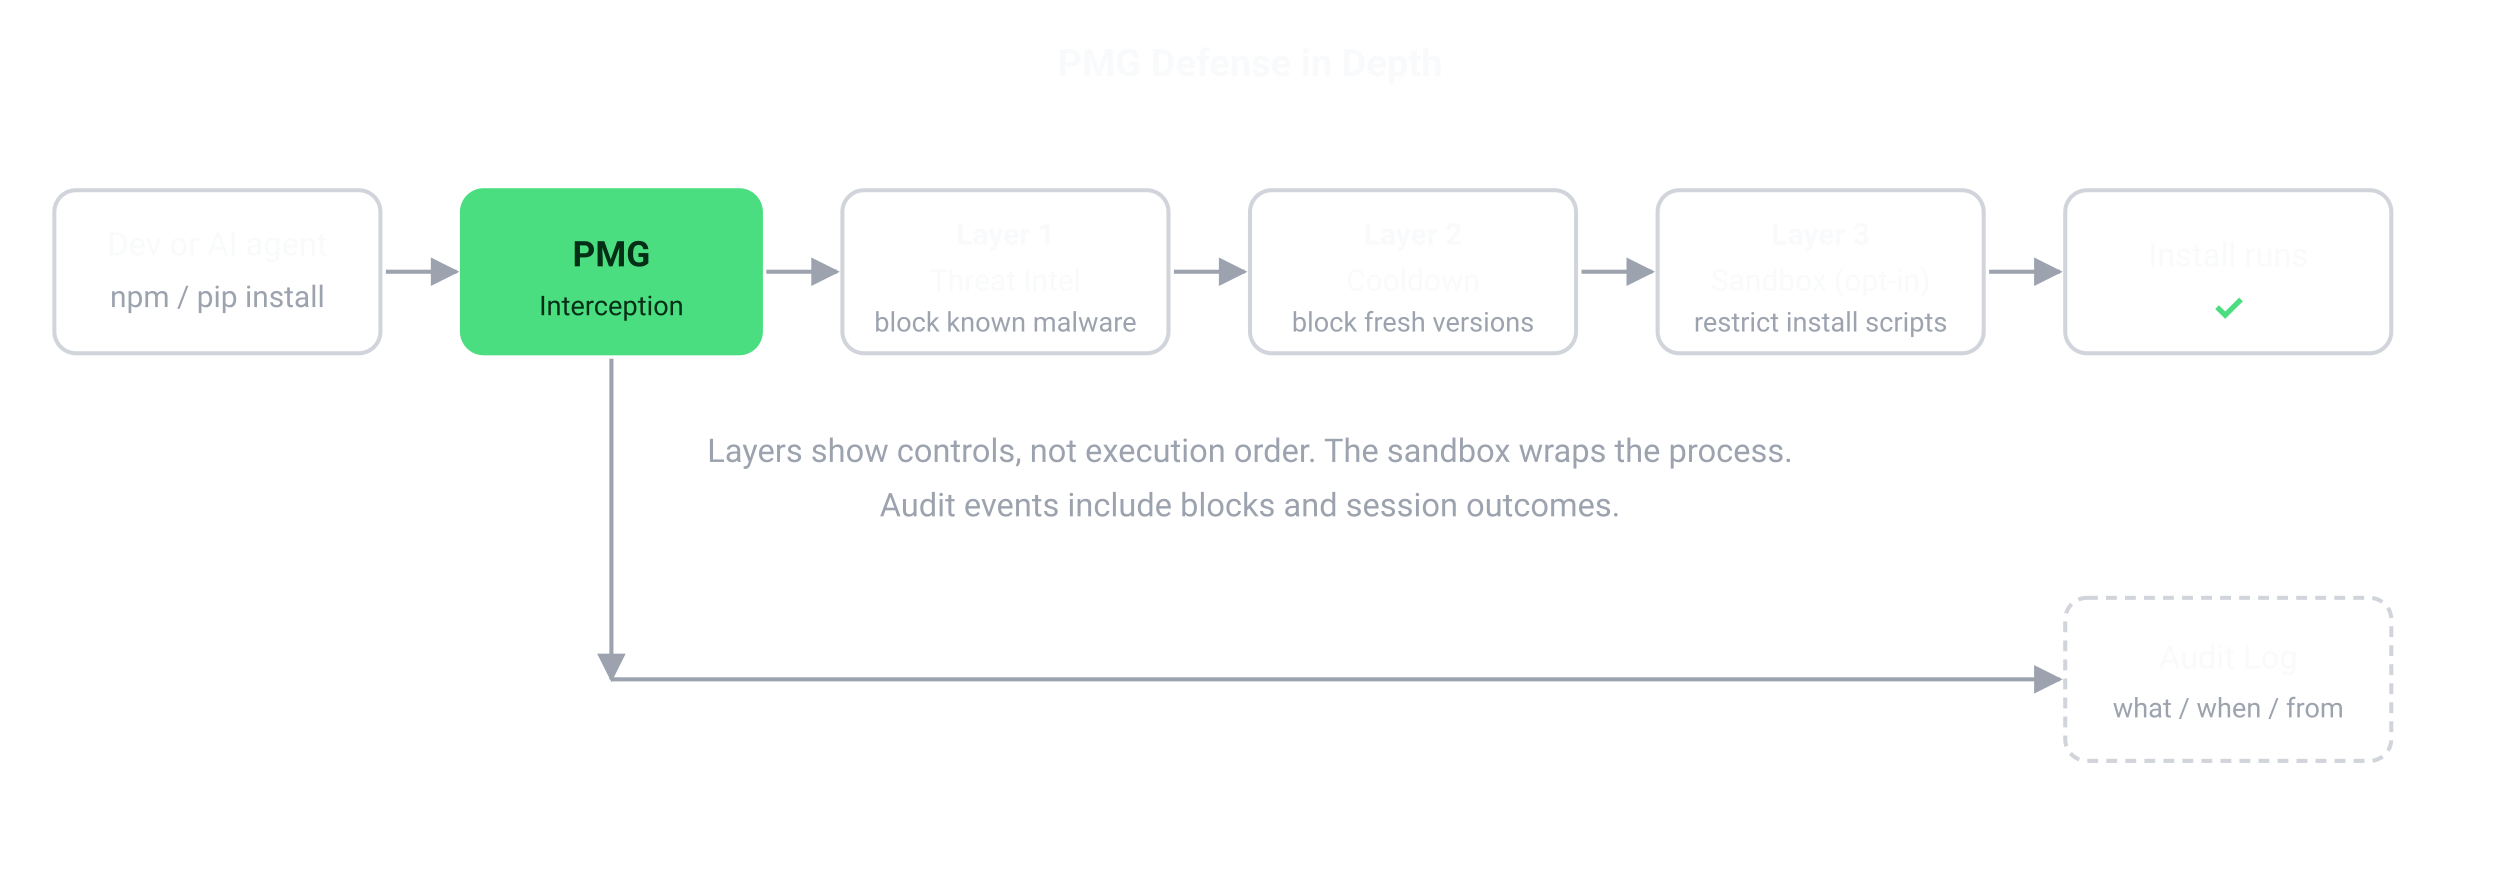
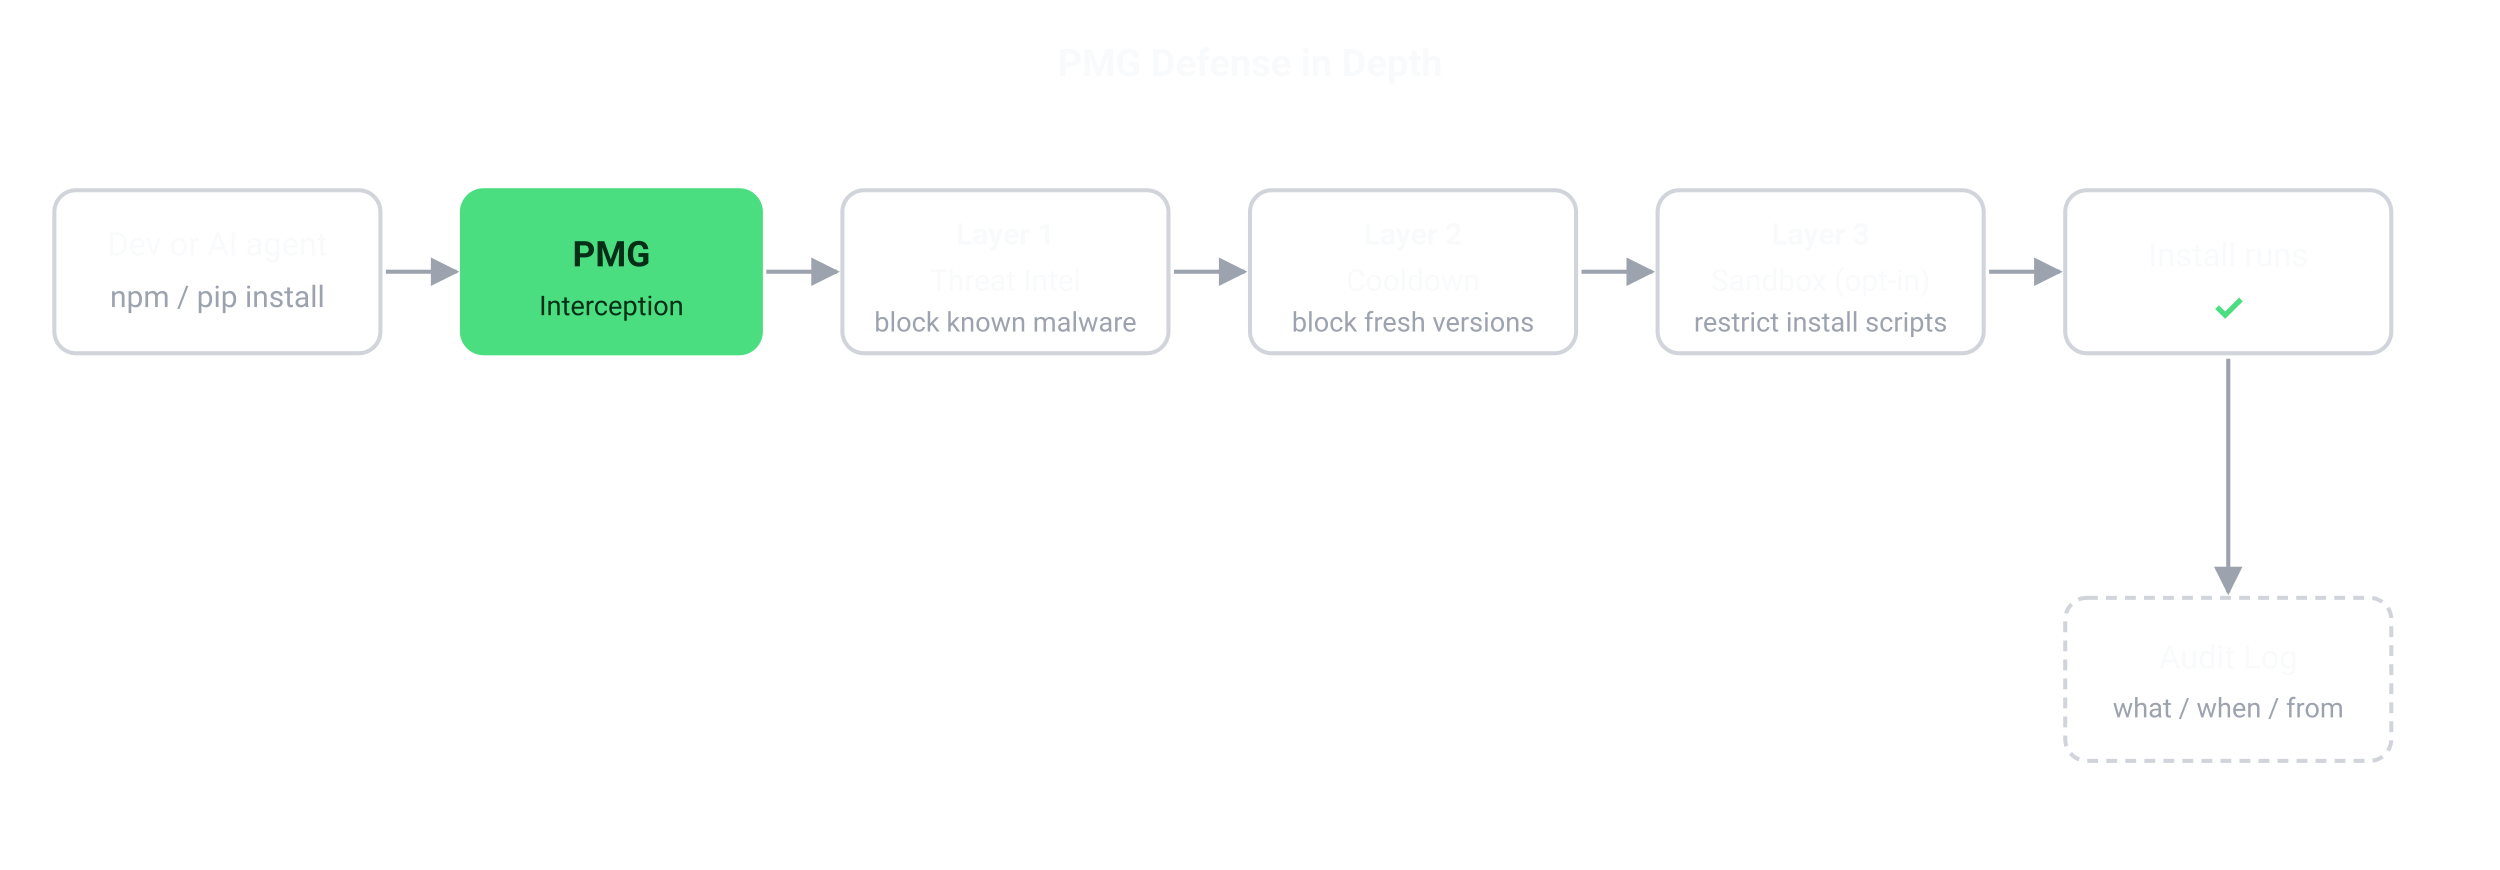
<svg xmlns="http://www.w3.org/2000/svg" viewBox="0 0 920 320" font-family="-apple-system, BlinkMacSystemFont, 'Segoe UI', Roboto, sans-serif">
  <defs>
    <marker id="arrow" viewBox="0 0 10 10" refX="9" refY="5" markerWidth="7" markerHeight="7" orient="auto">
      <path d="M0,0 L10,5 L0,10 z" fill="#9ca3af" />
    </marker>
  </defs>
  <text x="460" y="28" text-anchor="middle" font-size="14" font-weight="600" fill="#f9fafb">PMG Defense in Depth</text>
  <rect x="20" y="70" width="120" height="60" rx="8" fill="none" stroke="#d1d5db" stroke-width="1.5" />
  <text x="80" y="94" text-anchor="middle" font-size="12" fill="#f9fafb">Dev or AI agent</text>
  <text x="80" y="113" text-anchor="middle" font-size="11" fill="#9ca3af">npm / pip install</text>
  <line x1="142" y1="100" x2="168" y2="100" stroke="#9ca3af" stroke-width="1.5" marker-end="url(#arrow)" />
  <rect x="170" y="70" width="110" height="60" rx="8" fill="#4ade80" stroke="#4ade80" stroke-width="1.5" />
  <text x="225" y="98" text-anchor="middle" font-size="13" font-weight="700" fill="#052e16">PMG</text>
  <text x="225" y="116" text-anchor="middle" font-size="10" fill="#052e16">Interception</text>
  <line x1="282" y1="100" x2="308" y2="100" stroke="#9ca3af" stroke-width="1.5" marker-end="url(#arrow)" />
  <rect x="310" y="70" width="120" height="60" rx="8" fill="none" stroke="#d1d5db" stroke-width="1.5" />
  <text x="370" y="90" text-anchor="middle" font-size="11" font-weight="600" fill="#f9fafb">Layer 1</text>
  <text x="370" y="107" text-anchor="middle" font-size="11" fill="#f9fafb">Threat Intel</text>
  <text x="370" y="122" text-anchor="middle" font-size="10" fill="#9ca3af">block known malware</text>
  <line x1="432" y1="100" x2="458" y2="100" stroke="#9ca3af" stroke-width="1.5" marker-end="url(#arrow)" />
  <rect x="460" y="70" width="120" height="60" rx="8" fill="none" stroke="#d1d5db" stroke-width="1.5" />
  <text x="520" y="90" text-anchor="middle" font-size="11" font-weight="600" fill="#f9fafb">Layer 2</text>
  <text x="520" y="107" text-anchor="middle" font-size="11" fill="#f9fafb">Cooldown</text>
  <text x="520" y="122" text-anchor="middle" font-size="10" fill="#9ca3af">block fresh versions</text>
  <line x1="582" y1="100" x2="608" y2="100" stroke="#9ca3af" stroke-width="1.5" marker-end="url(#arrow)" />
  <rect x="610" y="70" width="120" height="60" rx="8" fill="none" stroke="#d1d5db" stroke-width="1.5" />
  <text x="670" y="90" text-anchor="middle" font-size="11" font-weight="600" fill="#f9fafb">Layer 3</text>
  <text x="670" y="107" text-anchor="middle" font-size="11" fill="#f9fafb">Sandbox (opt-in)</text>
  <text x="670" y="122" text-anchor="middle" font-size="10" fill="#9ca3af">restrict install scripts</text>
  <line x1="732" y1="100" x2="758" y2="100" stroke="#9ca3af" stroke-width="1.5" marker-end="url(#arrow)" />
  <rect x="760" y="70" width="120" height="60" rx="8" fill="none" stroke="#d1d5db" stroke-width="1.5" />
  <text x="820" y="98" text-anchor="middle" font-size="12" fill="#f9fafb">Install runs</text>
  <text x="820" y="118" text-anchor="middle" font-size="14" font-weight="700" fill="#4ade80">✓</text>
-   <line x1="225" y1="132" x2="225" y2="250" stroke="#9ca3af" stroke-width="1.5" marker-end="url(#arrow)" />
-   <line x1="225" y1="250" x2="758" y2="250" stroke="#9ca3af" stroke-width="1.5" marker-end="url(#arrow)" />
-   <text x="460" y="170" text-anchor="middle" font-size="12" fill="#9ca3af">Layers show controls, not execution order. The sandbox wraps the process.</text>
-   <text x="460" y="190" text-anchor="middle" font-size="12" fill="#9ca3af">Audit events include blocks and session outcomes.</text>
+   <line x1="820" y1="132" x2="820" y2="218" stroke="#9ca3af" stroke-width="1.5" marker-end="url(#arrow)" />
  <rect x="760" y="220" width="120" height="60" rx="8" fill="none" stroke="#d1d5db" stroke-width="1.5" stroke-dasharray="4 3" />
  <text x="820" y="246" text-anchor="middle" font-size="12" fill="#f9fafb">Audit Log</text>
  <text x="820" y="264" text-anchor="middle" font-size="10" fill="#9ca3af">what / when / from</text>
</svg>
